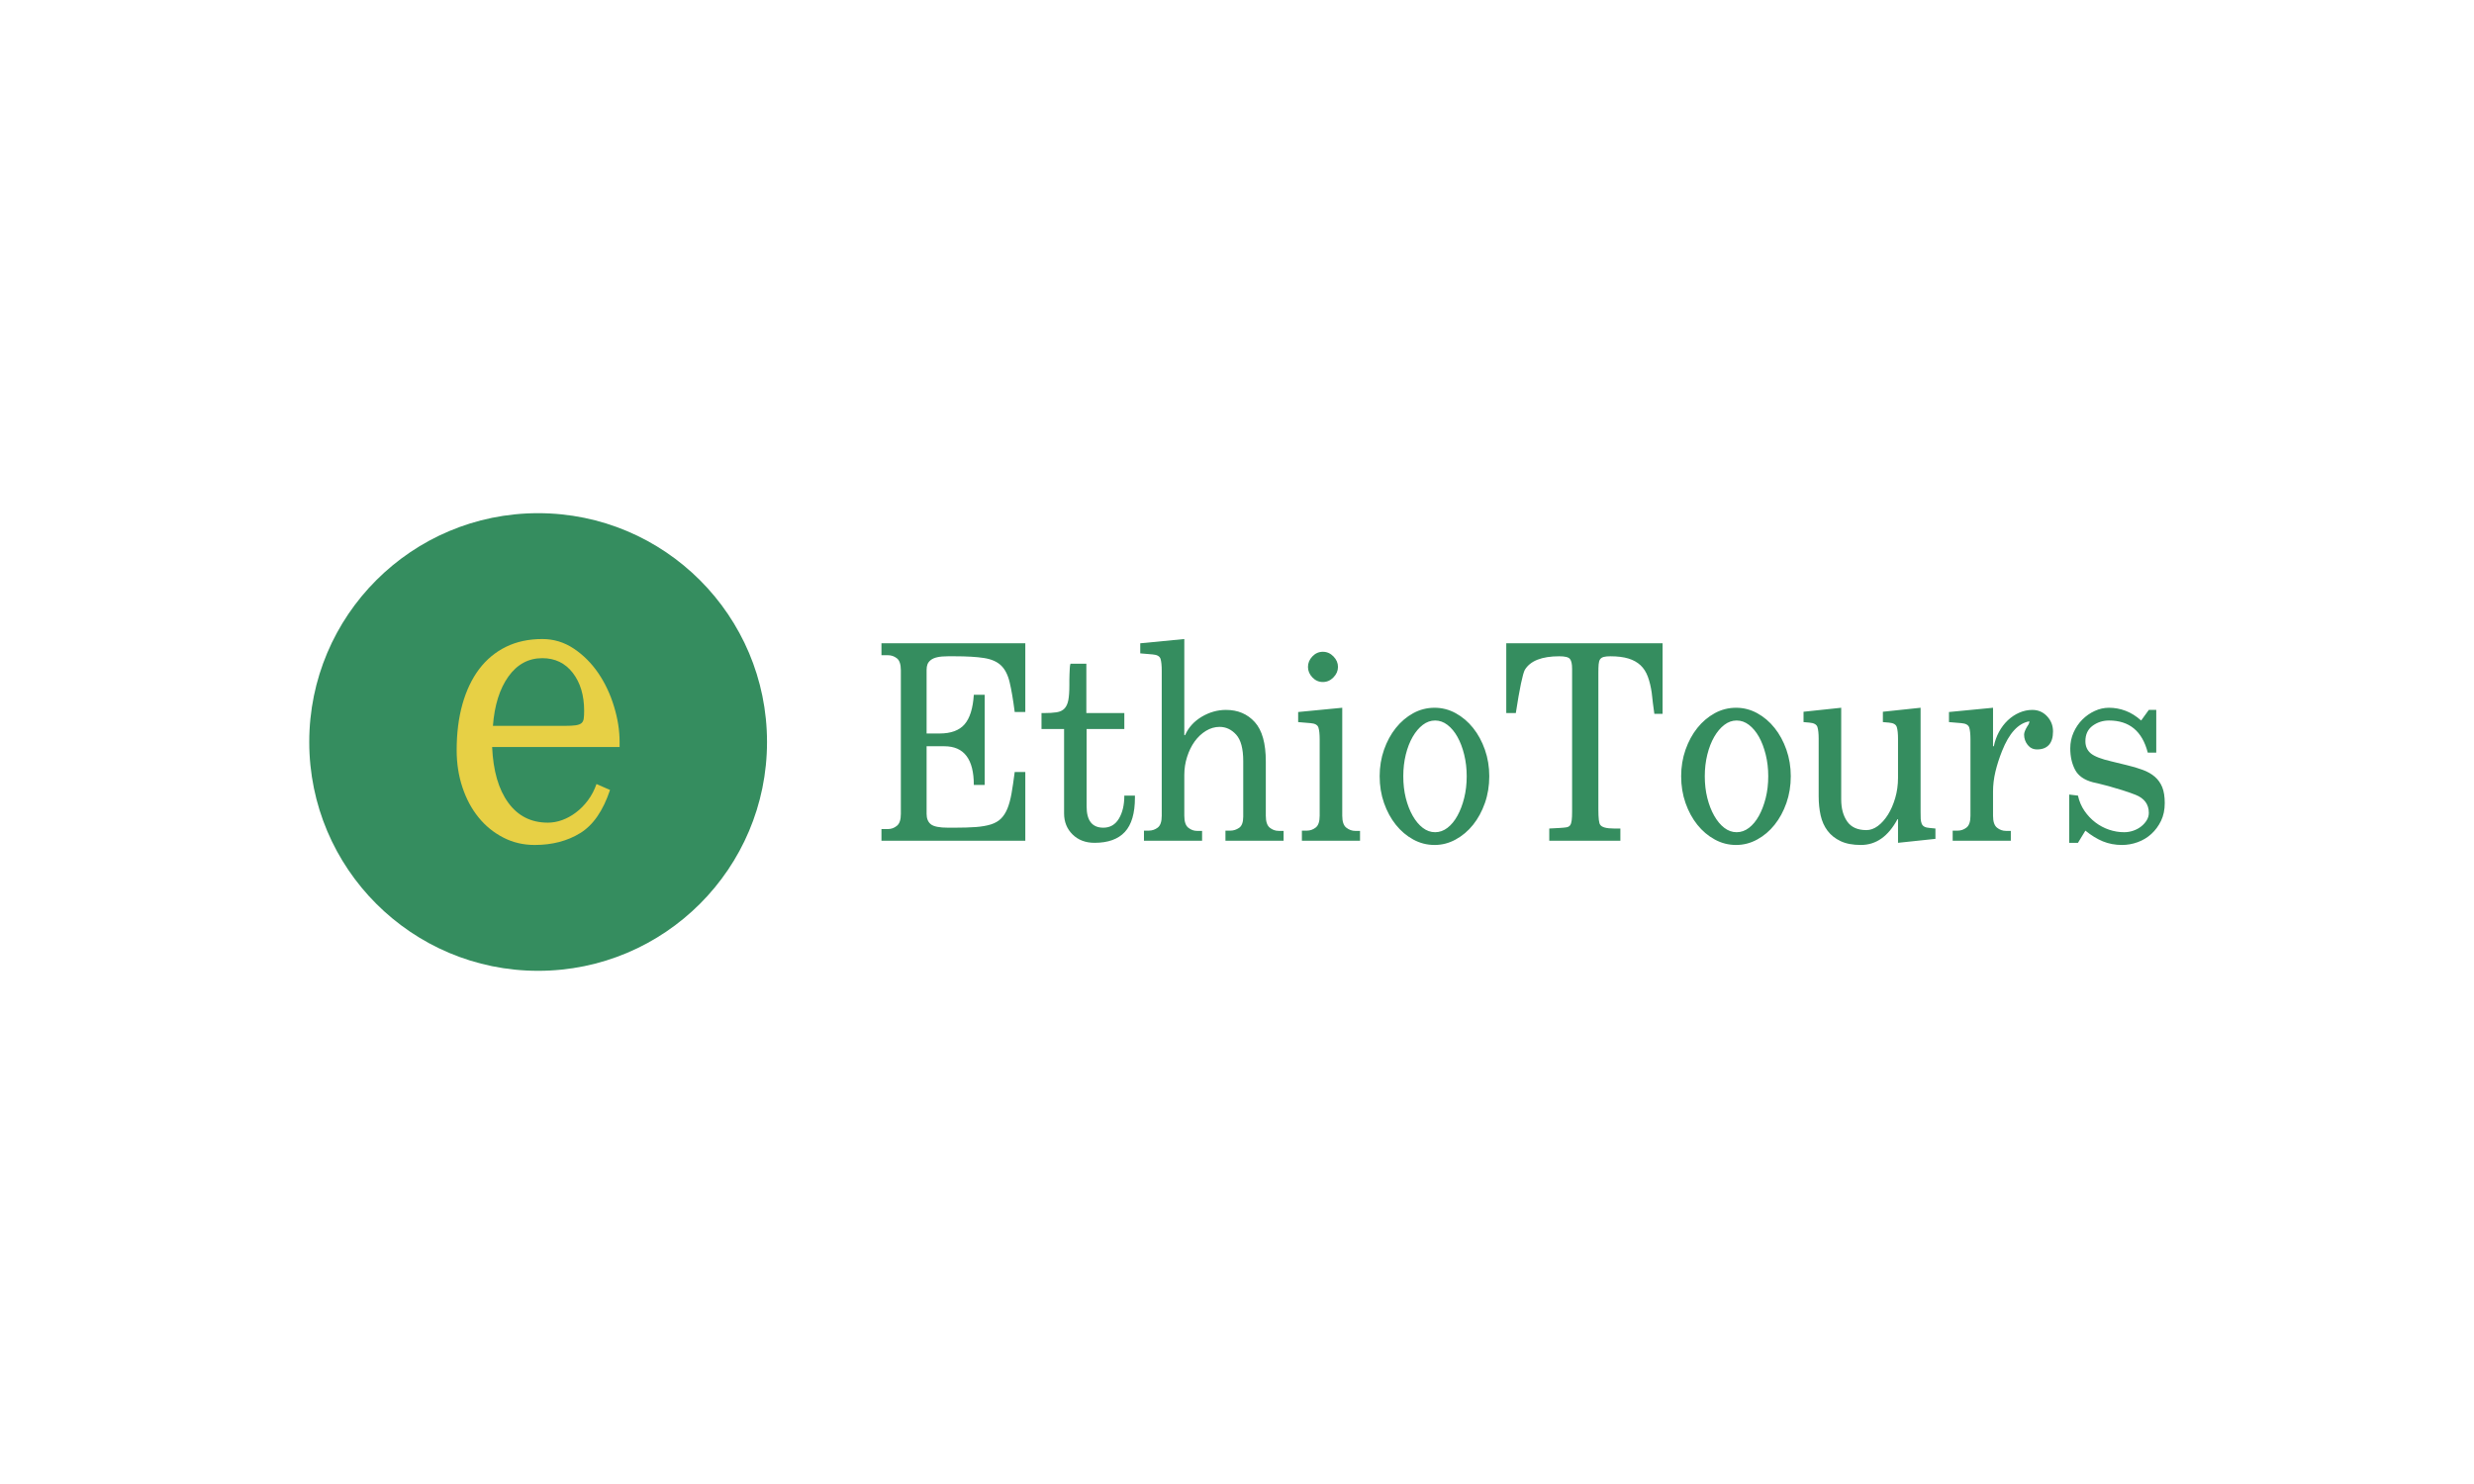
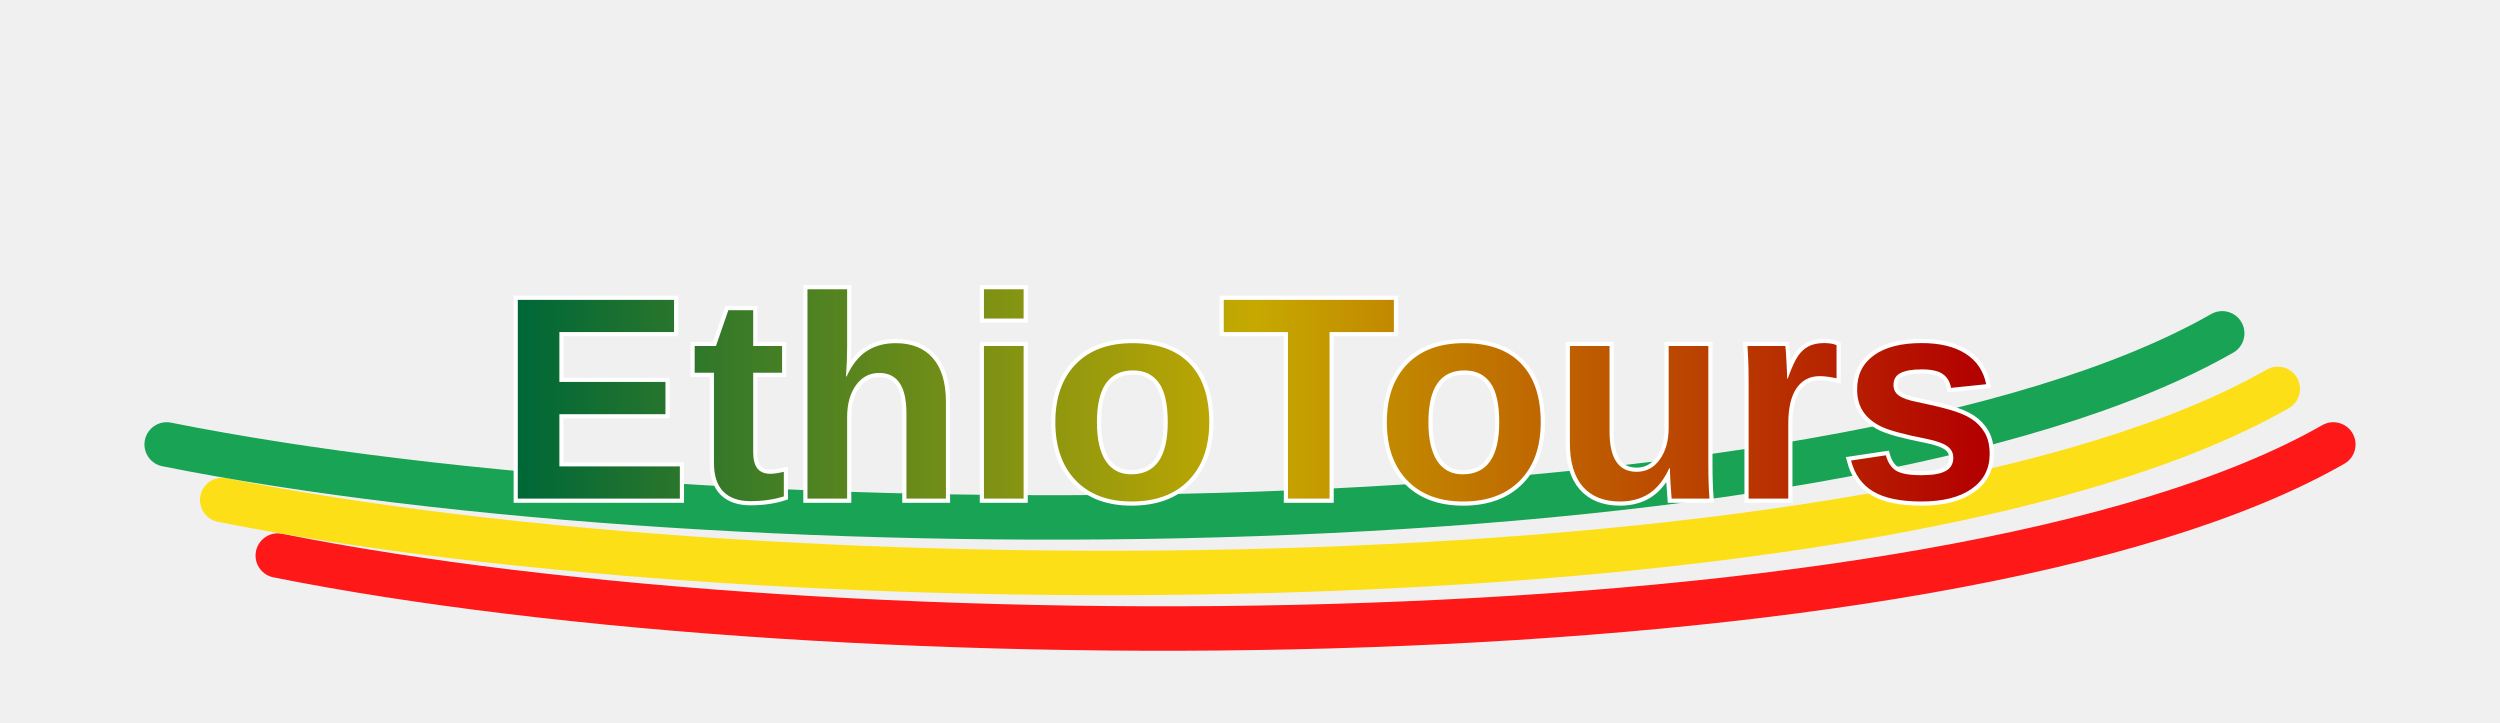
- <svg xmlns="http://www.w3.org/2000/svg" version="1.1" width="100%" height="100%" viewBox="0 0 1000 600">
-   <rect width="1000" height="600" x="0" y="0" fill="#ffff" />
-   <g>
-     <circle r="166.667" cx="391.856" cy="414.078" fill="#358d5f" transform="matrix(0.5550884,0,0,0.5550884,0,70.14997)" />
-     <path d="M434.348 444.689L444.207 449.02Q436.658 471.669 422.59 480.374Q408.523 489.078 389.381 489.078L389.381 489.078Q376.922 489.078 366.485 483.674Q356.047 478.311 348.498 469.029Q340.948 459.747 336.741 447.123Q332.533 434.54 332.533 420.019L332.533 420.019Q332.533 401.454 336.741 386.52Q340.948 371.586 348.91 360.984Q356.914 350.423 368.506 344.73Q380.099 339.078 394.909 339.078L394.909 339.078Q407.368 339.078 417.805 346.05Q428.242 353.022 435.668 363.913Q443.052 374.763 447.095 388.129Q451.179 401.454 451.179 413.913L451.179 413.913L451.179 417.709L358.358 417.709Q359.513 443.822 370.115 458.303Q380.676 472.824 398.952 472.824L398.952 472.824Q404.191 472.824 409.389 470.926Q414.628 469.029 419.414 465.398Q424.199 461.809 428.118 456.57Q432.038 451.331 434.348 444.689L434.348 444.689ZM425.354 391.306L425.354 391.306Q425.354 374.474 417.104 363.748Q408.811 353.022 394.909 353.022L394.909 353.022Q379.81 353.022 370.239 366.347Q360.668 379.714 358.935 402.321L358.935 402.321L411.163 402.321Q416.361 402.321 419.249 401.908Q422.178 401.454 423.457 400.299Q424.777 399.144 425.066 396.958Q425.354 394.771 425.354 391.306Z " fill="#e7d045" transform="matrix(0.5550884,0,0,0.5550884,0,70.14997)" />
-     <path d="M641.856 342.184L746.611 342.184L746.611 392.239L738.887 392.239Q737.156 378.715 735.204 370.579Q733.28 362.47 728.937 358.32Q724.594 354.169 716.567 352.905Q708.541 351.64 695.017 351.64L695.017 351.64L690.372 351.64Q685.534 351.64 682.538 352.327Q679.542 352.987 677.81 354.361Q676.078 355.708 675.391 357.44Q674.731 359.172 674.731 361.508L674.731 361.508L674.731 407.88L684.187 407.88Q696.556 407.88 702.356 401.228Q708.156 394.548 709.118 379.677L709.118 379.677L717.035 379.677L717.035 445.373L709.118 445.373Q709.118 417.171 687.678 417.171L687.678 417.171L674.731 417.171L674.731 466.456Q674.731 471.486 677.81 473.988Q680.916 476.489 690.372 476.489L690.372 476.489L695.017 476.489Q704.088 476.489 710.575 476.022Q717.035 475.527 721.598 474.097Q726.133 472.641 728.937 469.837Q731.741 467.033 733.582 462.58Q735.396 458.127 736.578 451.558Q737.733 444.988 738.887 435.917L738.887 435.917L746.611 435.917L746.611 485.972L641.856 485.972L641.856 477.478L646.694 477.478Q650.185 477.478 653.071 475.142Q655.985 472.833 655.985 466.456L655.985 466.456L655.985 361.893Q655.985 355.323 653.071 353.097Q650.185 350.87 646.694 350.87L646.694 350.87L641.856 350.87L641.856 342.184ZM779.487 357.055L791.059 357.055L791.059 393.009L818.711 393.009L818.711 404.609L791.251 404.609L791.251 461.041Q791.251 476.489 803.428 476.489L803.428 476.489Q810.795 476.489 814.753 469.919Q818.711 463.35 818.711 453.124L818.711 453.124L826.435 453.124L826.435 454.664Q826.435 471.679 819.096 479.595Q811.757 487.511 797.051 487.511L797.051 487.511Q787.211 487.511 781.026 481.437Q774.841 475.334 774.841 466.071L774.841 466.071L774.841 404.609L758.404 404.609L758.404 393.009L759.943 393.009Q765.743 393.009 769.426 392.432Q773.082 391.854 775.116 389.71Q777.15 387.594 777.92 383.636Q778.689 379.677 778.689 372.723L778.689 372.723Q778.689 370.964 778.689 368.847Q778.689 366.731 778.799 364.504Q778.882 362.278 778.992 360.354Q779.074 358.402 779.487 357.055L779.487 357.055ZM862.389 339.078L862.389 409.062L862.967 409.062Q866.65 400.733 875.034 395.703Q883.445 390.7 892.736 390.7L892.736 390.7Q905.682 390.7 913.709 399.579Q921.735 408.457 921.735 428.193L921.735 428.193L921.735 467.803Q921.735 474.18 924.621 476.489Q927.507 478.825 931.191 478.825L931.191 478.825L934.682 478.825L934.682 485.972L892.351 485.972L892.351 478.633L896.007 478.633Q899.305 478.633 902.301 476.599Q905.297 474.565 905.297 468.38L905.297 468.38L905.297 428.001Q905.297 414.449 900.185 408.759Q895.045 403.069 888.09 403.069L888.09 403.069Q882.868 403.069 878.14 405.956Q873.412 408.869 869.921 413.68Q866.457 418.517 864.423 424.895Q862.389 431.272 862.389 438.034L862.389 438.034L862.389 467.803Q862.389 474.18 865.275 476.489Q868.189 478.825 871.653 478.825L871.653 478.825L875.336 478.825L875.336 485.972L833.005 485.972L833.005 478.633L836.496 478.633Q840.152 478.633 843.065 476.406Q845.952 474.18 845.952 467.803L845.952 467.803L845.952 362.085Q845.952 356.478 845.1 353.592Q844.22 350.678 839.382 350.293L839.382 350.293L830.311 349.524L830.311 342.184L862.389 339.078ZM974.291 359.392L974.291 359.392Q974.291 363.625 970.993 367.006Q967.722 370.387 963.269 370.387L963.269 370.387Q958.843 370.387 955.627 367.006Q952.439 363.625 952.439 359.392L952.439 359.392Q952.439 355.131 955.627 351.75Q958.843 348.369 963.269 348.369L963.269 348.369Q967.722 348.369 970.993 351.75Q974.291 355.131 974.291 359.392ZM977.398 389.133L977.398 467.803Q977.398 474.18 980.366 476.489Q983.362 478.825 986.853 478.825L986.853 478.825L990.344 478.825L990.344 485.972L948.013 485.972L948.013 478.633L951.669 478.633Q955.16 478.633 958.046 476.406Q960.96 474.18 960.96 467.803L960.96 467.803L960.96 412.14Q960.96 406.533 960.08 403.647Q959.228 400.733 954.39 400.348L954.39 400.348L945.292 399.579L945.292 392.239L977.398 389.133ZM1004.638 438.996L1004.638 438.996Q1004.638 428.77 1007.826 419.672Q1011.015 410.601 1016.43 403.839Q1021.845 397.077 1029.074 393.091Q1036.331 389.133 1044.632 389.133L1044.632 389.133Q1052.769 389.133 1059.998 393.091Q1067.255 397.077 1072.67 403.839Q1078.085 410.601 1081.273 419.672Q1084.462 428.77 1084.462 438.996L1084.462 438.996Q1084.462 449.441 1081.273 458.539Q1078.085 467.61 1072.67 474.372Q1067.255 481.134 1059.998 485.093Q1052.769 489.078 1044.632 489.078L1044.632 489.078Q1036.331 489.078 1029.074 485.093Q1021.845 481.134 1016.43 474.372Q1011.015 467.61 1007.826 458.539Q1004.638 449.441 1004.638 438.996ZM1021.845 438.996L1021.845 438.996Q1021.845 447.517 1023.659 454.856Q1025.501 462.195 1028.689 467.803Q1031.878 473.41 1036.029 476.599Q1040.207 479.787 1045.017 479.787L1045.017 479.787Q1049.855 479.787 1054.006 476.599Q1058.184 473.41 1061.262 467.803Q1064.368 462.195 1066.183 454.856Q1068.024 447.517 1068.024 438.996L1068.024 438.996Q1068.024 430.694 1066.183 423.245Q1064.368 415.824 1061.262 410.299Q1058.184 404.801 1054.006 401.613Q1049.855 398.424 1045.017 398.424L1045.017 398.424Q1040.207 398.424 1036.029 401.613Q1031.878 404.801 1028.689 410.299Q1025.501 415.824 1023.659 423.245Q1021.845 430.694 1021.845 438.996ZM1210.658 393.586L1204.665 393.586Q1204.088 389.71 1203.621 385.862Q1203.126 381.986 1202.741 378.138L1202.741 378.138Q1201.779 371.541 1199.937 366.538Q1198.096 361.508 1194.632 358.21Q1191.141 354.939 1185.836 353.289Q1180.504 351.64 1172.587 351.64L1172.587 351.64Q1169.509 351.64 1167.749 352.135Q1166.018 352.602 1165.138 353.867Q1164.286 355.131 1164.093 357.55Q1163.901 359.969 1163.901 363.817L1163.901 363.817L1163.901 463.157Q1163.901 472.833 1165.248 474.372L1165.248 474.372Q1166.98 477.094 1175.308 477.094L1175.308 477.094L1179.926 477.094L1179.926 485.972L1128.14 485.972L1128.14 477.094L1135.864 476.681Q1138.97 476.489 1140.702 476.214Q1142.433 475.912 1143.313 474.757Q1144.165 473.603 1144.467 471.184Q1144.77 468.765 1144.77 464.724L1144.77 464.724L1144.77 360.738Q1144.77 355.516 1143.203 353.592Q1141.664 351.64 1135.479 351.64L1135.479 351.64Q1116.347 351.64 1110.355 361.508L1110.355 361.508Q1109.201 363.625 1107.551 371.459Q1105.902 379.293 1103.786 393.009L1103.786 393.009L1096.831 393.009L1096.831 342.184L1210.658 342.184L1210.658 393.586ZM1224.181 438.996L1224.181 438.996Q1224.181 428.77 1227.37 419.672Q1230.559 410.601 1235.974 403.839Q1241.389 397.077 1248.645 393.091Q1255.902 389.133 1264.203 389.133L1264.203 389.133Q1272.312 389.133 1279.569 393.091Q1286.826 397.077 1292.213 403.839Q1297.628 410.601 1300.817 419.672Q1304.006 428.77 1304.006 438.996L1304.006 438.996Q1304.006 449.441 1300.817 458.539Q1297.628 467.61 1292.213 474.372Q1286.826 481.134 1279.569 485.093Q1272.312 489.078 1264.203 489.078L1264.203 489.078Q1255.902 489.078 1248.645 485.093Q1241.389 481.134 1235.974 474.372Q1230.559 467.61 1227.37 458.539Q1224.181 449.441 1224.181 438.996ZM1241.389 438.996L1241.389 438.996Q1241.389 447.517 1243.23 454.856Q1245.072 462.195 1248.261 467.803Q1251.449 473.41 1255.6 476.599Q1259.75 479.787 1264.588 479.787L1264.588 479.787Q1269.426 479.787 1273.577 476.599Q1277.727 473.41 1280.833 467.803Q1283.912 462.195 1285.754 454.856Q1287.595 447.517 1287.595 438.996L1287.595 438.996Q1287.595 430.694 1285.754 423.245Q1283.912 415.824 1280.833 410.299Q1277.727 404.801 1273.577 401.613Q1269.426 398.424 1264.588 398.424L1264.588 398.424Q1259.75 398.424 1255.6 401.613Q1251.449 404.801 1248.261 410.299Q1245.072 415.824 1243.23 423.245Q1241.389 430.694 1241.389 438.996ZM1398.535 389.133L1398.535 464.917Q1398.535 467.803 1398.618 469.919Q1398.728 472.063 1399.305 473.493Q1399.882 474.95 1401.229 475.719Q1402.576 476.489 1405.105 476.681L1405.105 476.681L1409.338 477.094L1409.338 484.625L1382.098 487.511L1382.098 470.304L1381.713 470.304Q1371.653 489.078 1355.05 489.078L1355.05 489.078Q1346.144 489.078 1340.262 486.274Q1334.352 483.471 1330.778 478.715Q1327.205 473.988 1325.748 467.528Q1324.319 461.041 1324.319 453.702L1324.319 453.702L1324.319 411.756Q1324.319 406.148 1323.439 403.262Q1322.56 400.348 1317.557 399.963L1317.557 399.963L1313.296 399.579L1313.296 392.047L1340.729 389.133L1340.729 456.011Q1340.729 465.686 1345.072 471.953Q1349.443 478.248 1359.091 478.248L1359.091 478.248Q1363.351 478.248 1367.419 475.252Q1371.46 472.256 1374.759 467.033Q1378.03 461.81 1380.064 454.856Q1382.098 447.902 1382.098 440.178L1382.098 440.178L1382.098 411.756Q1382.098 406.148 1381.218 403.262Q1380.366 400.348 1375.528 399.963L1375.528 399.963L1371.075 399.579L1371.075 392.047L1398.535 389.133ZM1483.362 419.48L1483.362 419.48Q1479.129 419.48 1476.518 416.209Q1473.907 412.91 1473.907 408.649L1473.907 408.649Q1473.907 406.533 1476.216 402.685L1476.216 402.685Q1477.37 401.118 1477.562 400.266Q1477.755 399.386 1477.755 399.001L1477.755 399.001Q1465.578 401.118 1457.854 420.634L1457.854 420.634Q1454.775 428.386 1453.016 435.725Q1451.284 443.064 1451.284 450.211L1451.284 450.211L1451.284 467.803Q1451.284 474.18 1454.198 476.489Q1457.084 478.825 1460.767 478.825L1460.767 478.825L1464.231 478.825L1464.231 485.972L1421.9 485.972L1421.9 478.633L1425.583 478.633Q1429.074 478.633 1431.96 476.406Q1434.847 474.18 1434.847 467.803L1434.847 467.803L1434.847 412.14Q1434.847 406.533 1433.995 403.647Q1433.115 400.733 1428.277 400.348L1428.277 400.348L1419.206 399.579L1419.206 392.239L1451.284 389.133L1451.284 417.171L1451.861 417.171Q1453.016 411.563 1455.627 406.725Q1458.239 401.887 1462.004 398.314Q1465.77 394.741 1470.416 392.707Q1475.061 390.7 1479.899 390.7L1479.899 390.7Q1486.276 390.7 1490.619 395.318Q1494.962 399.963 1494.962 406.34L1494.962 406.34Q1494.962 412.91 1491.966 416.209Q1488.97 419.48 1483.362 419.48ZM1570.141 390.7L1570.141 421.816L1563.956 421.816Q1557.964 398.424 1535.754 398.424L1535.754 398.424Q1528.992 398.424 1523.769 402.272Q1518.546 406.148 1518.546 413.487L1518.546 413.487Q1518.546 419.095 1522.505 422.393Q1526.463 425.664 1537.485 428.193L1537.485 428.193L1548.508 430.887Q1555.078 432.426 1560.3 434.378Q1565.523 436.302 1569.096 439.381Q1572.67 442.487 1574.511 447.022Q1576.325 451.558 1576.325 458.539L1576.325 458.539Q1576.325 465.879 1573.632 471.486Q1570.91 477.094 1566.567 481.052Q1562.224 485.01 1556.617 487.044Q1551.009 489.078 1545.209 489.078L1545.209 489.078Q1537.678 489.078 1531.301 486.467Q1524.924 483.856 1518.546 478.633L1518.546 478.633L1513.131 487.511L1506.754 487.511L1506.754 452.355L1513.131 453.124Q1514.478 459.309 1517.859 464.229Q1521.24 469.15 1525.803 472.641Q1530.339 476.104 1535.754 477.946Q1541.169 479.787 1546.776 479.787L1546.776 479.787Q1550.24 479.787 1553.538 478.633Q1556.809 477.478 1559.228 475.527Q1561.647 473.603 1563.186 471.101Q1564.726 468.572 1564.726 465.686L1564.726 465.686Q1564.726 456.395 1555.078 452.547L1555.078 452.547Q1550.625 450.788 1545.402 449.166Q1540.207 447.517 1535.561 446.252Q1530.916 444.988 1527.617 444.218Q1524.346 443.449 1524.154 443.449L1524.154 443.449Q1514.478 440.947 1511.015 434.268Q1507.524 427.616 1507.524 418.71L1507.524 418.71Q1507.524 412.525 1509.943 407.11Q1512.362 401.695 1516.32 397.737Q1520.278 393.779 1525.308 391.47Q1530.339 389.133 1535.754 389.133L1535.754 389.133Q1541.938 389.133 1547.821 391.36Q1553.731 393.586 1559.146 398.424L1559.146 398.424L1564.726 390.7L1570.141 390.7Z " fill="#358d5f" transform="matrix(0.5550884,0,0,0.5550884,0,70.14997)" />
+ <svg xmlns="http://www.w3.org/2000/svg" viewBox="0 0 450 130" width="450" height="130">
+   <defs>
+     <linearGradient id="textDarker" x1="0%" y1="0%" x2="100%" y2="0%">
+       <stop offset="0%" style="stop-color:#006837" />
+       <stop offset="50%" style="stop-color:#C6A900" />
+       <stop offset="100%" style="stop-color:#B30000" />
+     </linearGradient>
+   </defs>
+   <g fill="none" stroke-width="8" stroke-linecap="round" opacity="0.9">
+     <path d="M50,100 C150,120 350,120 420,80" stroke="#FF0000" />
+     <path d="M40,90 C140,110 340,110 410,70" stroke="#FEDD00" />
+     <path d="M30,80 C130,100 330,100 400,60" stroke="#009A44" />
  </g>
+   <text x="225" y="75" font-family="'Arial Black', Arial, sans-serif" font-weight="900" font-size="52" fill="url(#textDarker)" text-anchor="middle" dominant-baseline="middle" stroke="#ffffff" stroke-width="1.5" paint-order="stroke">
+     EthioTours
+   </text>
</svg>
